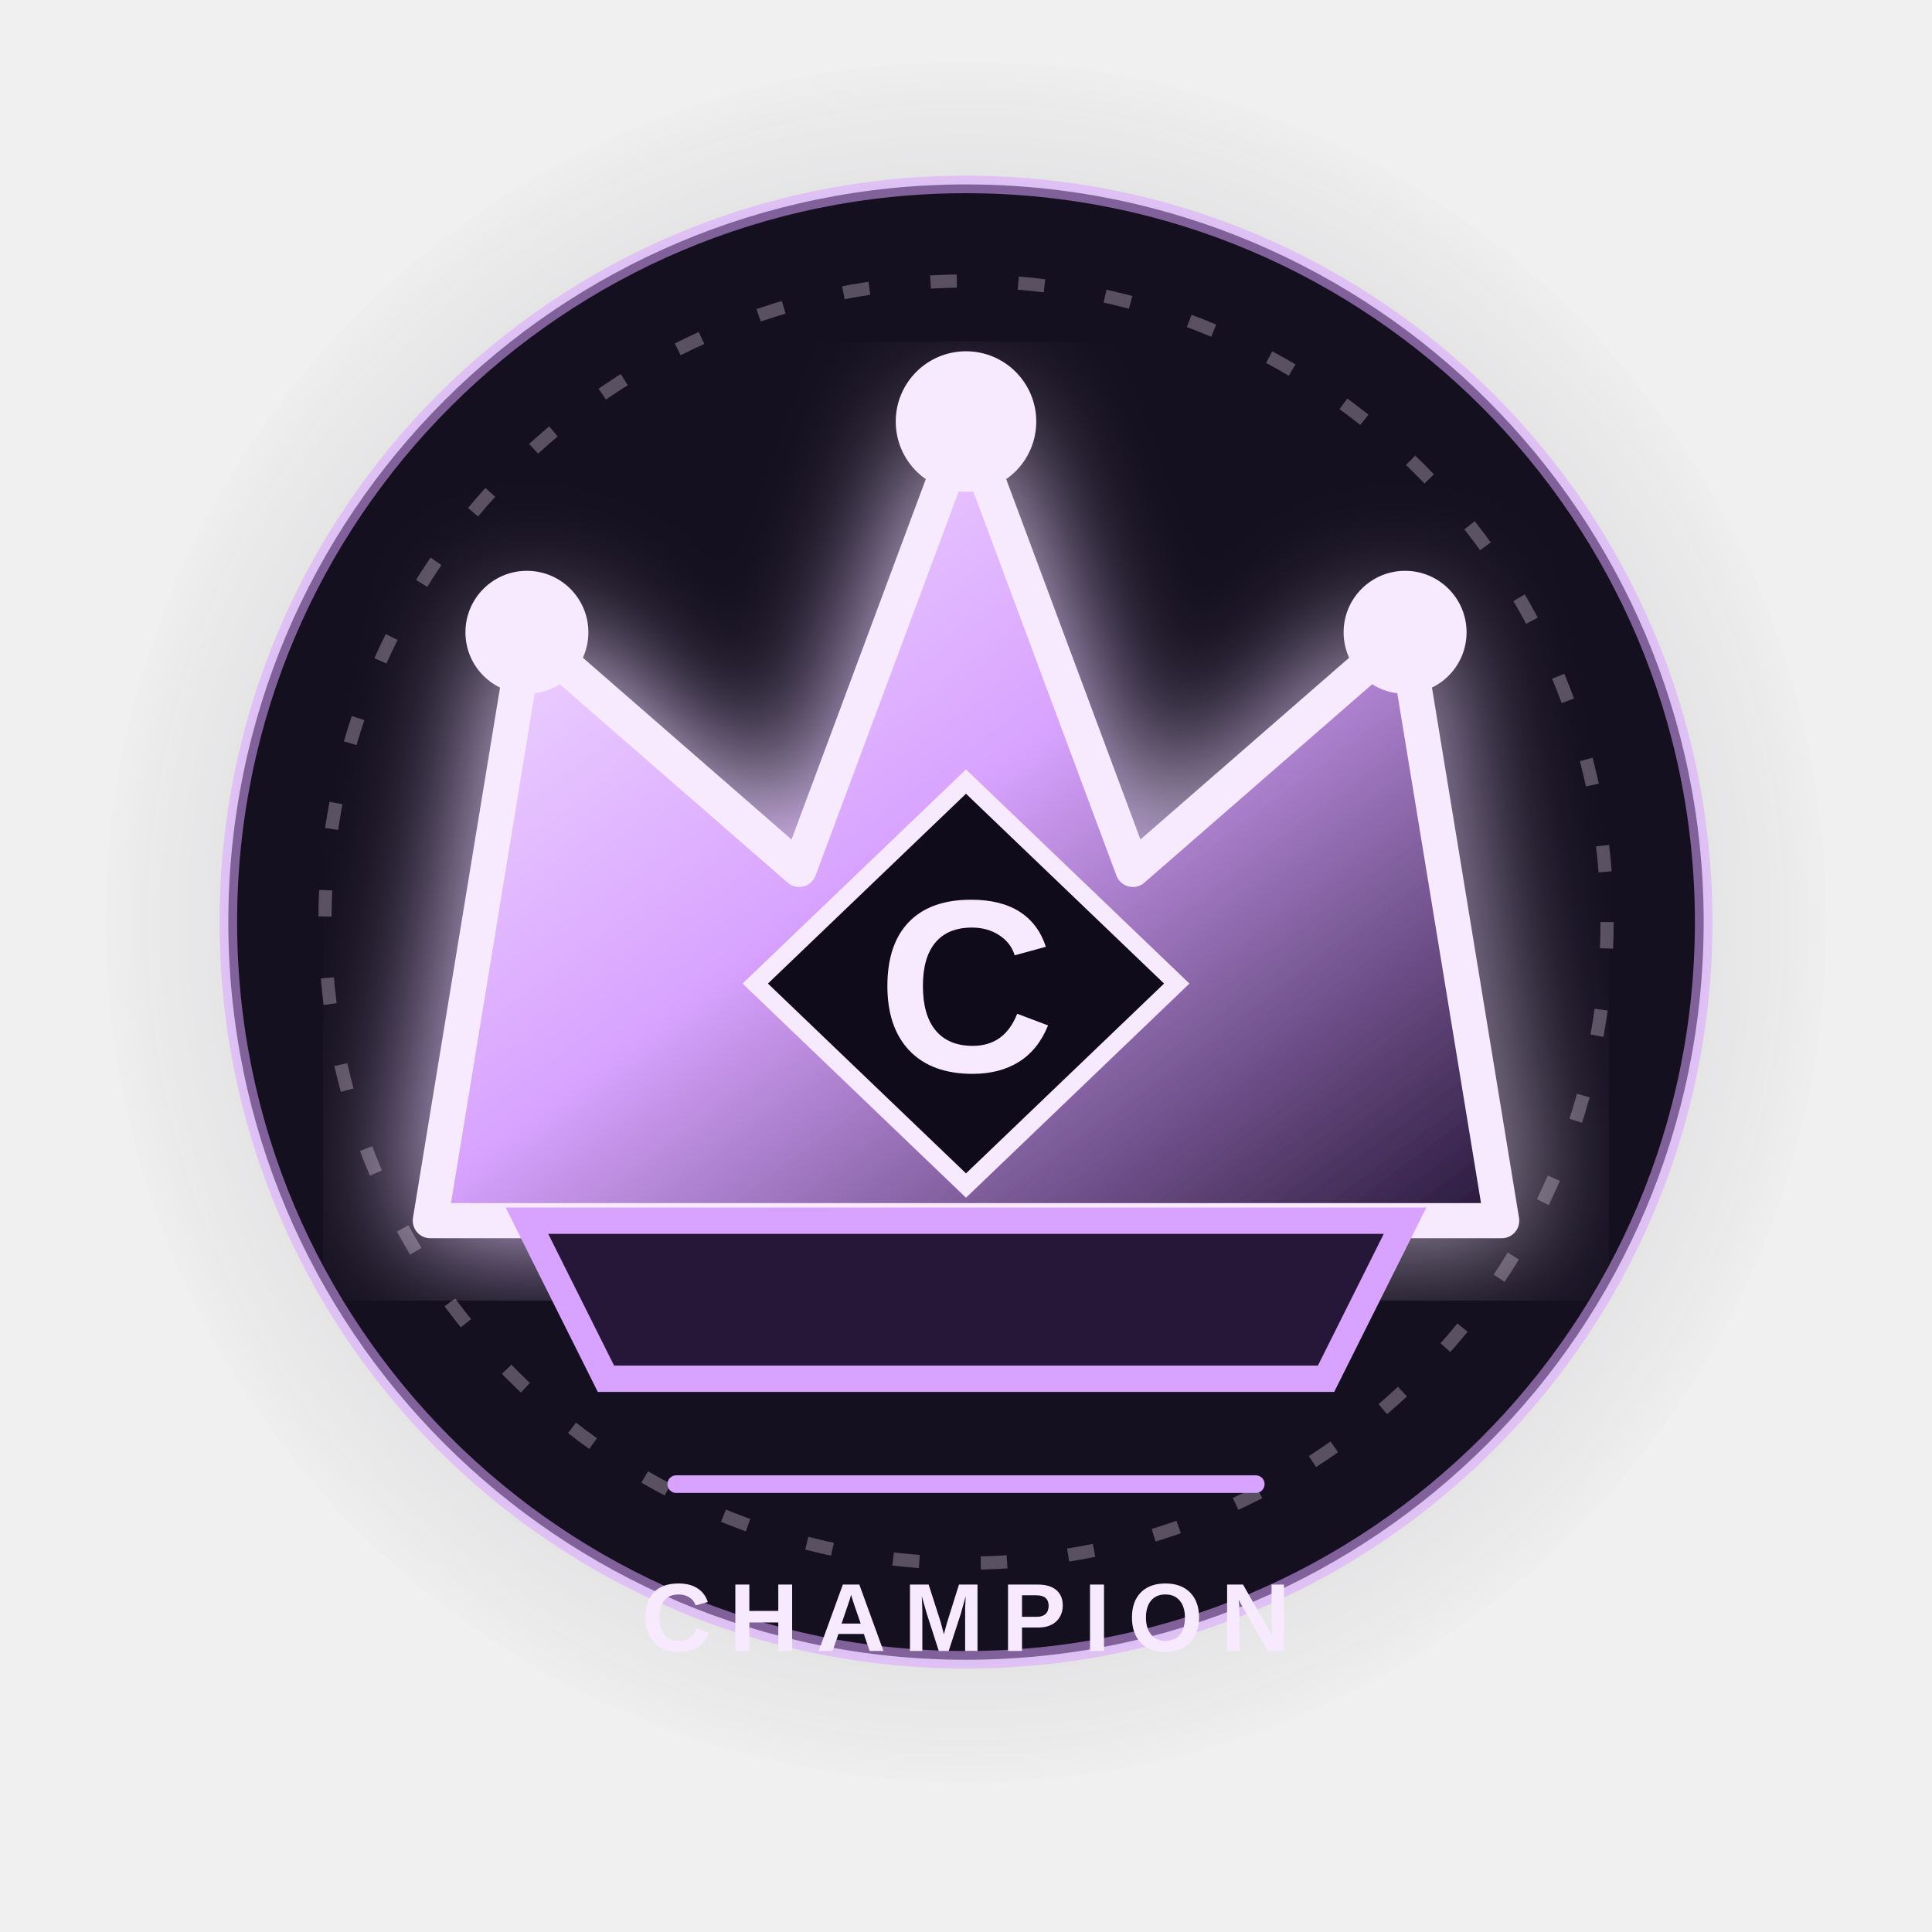
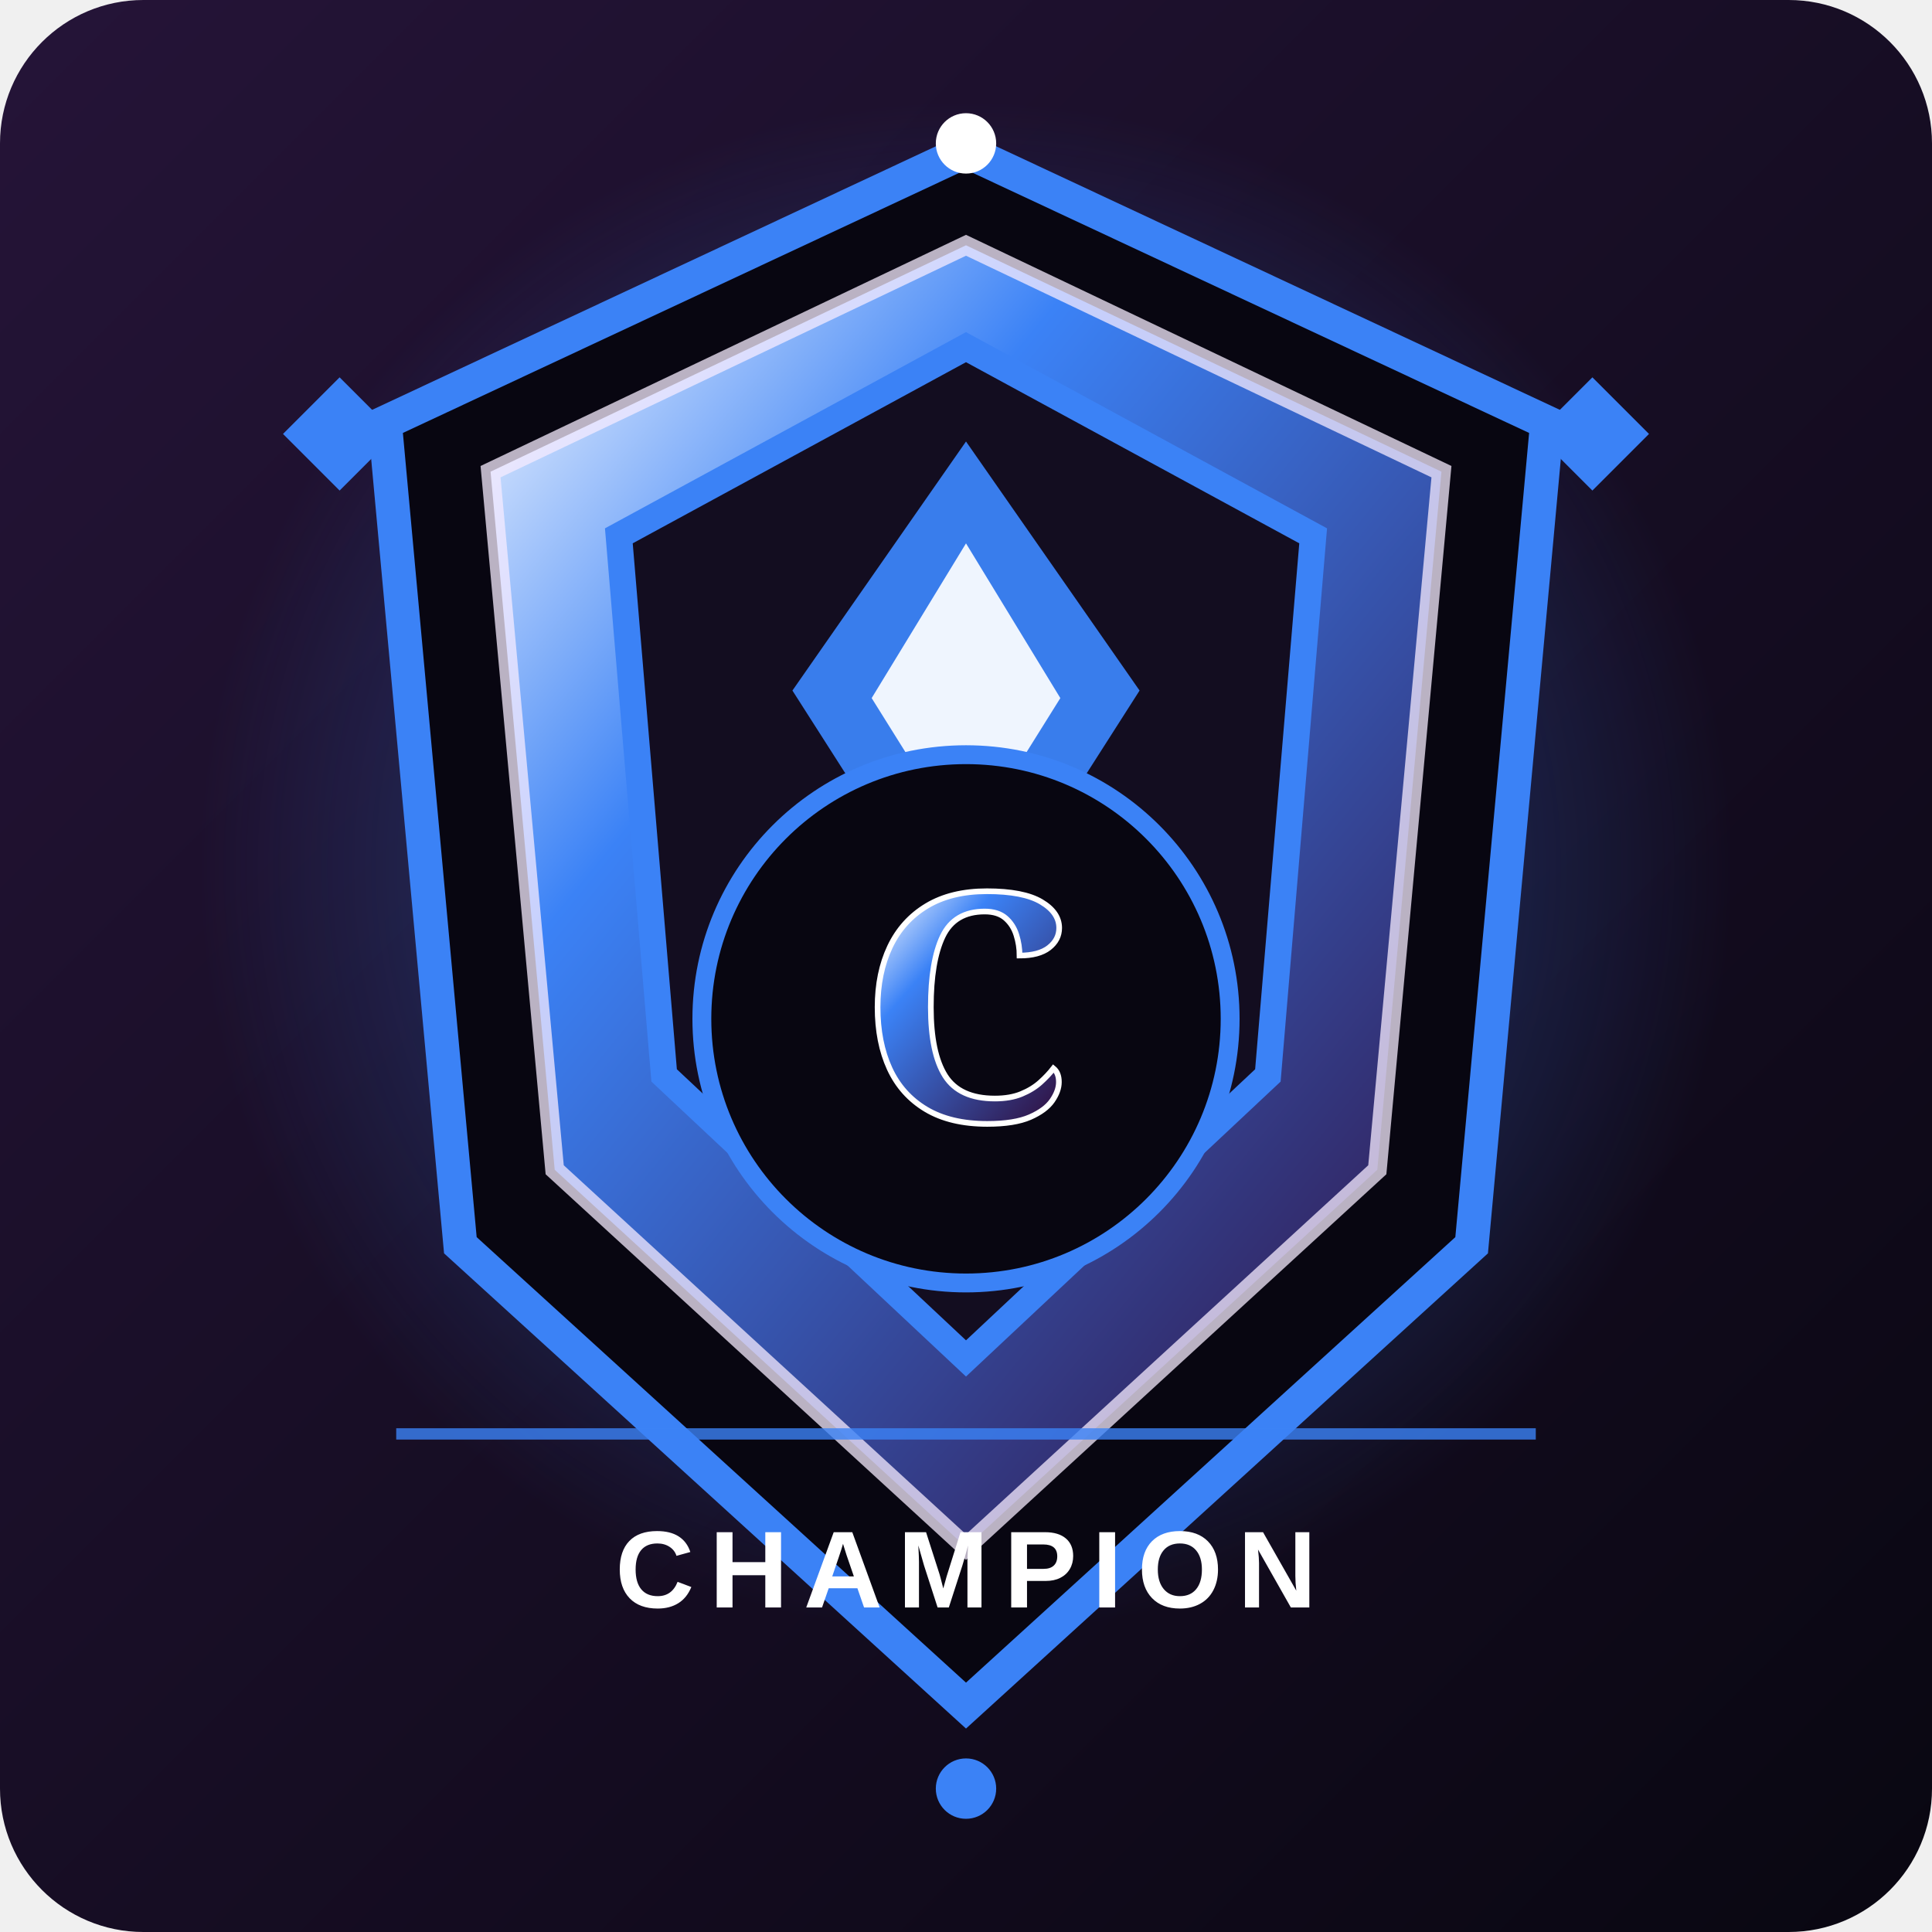
- <svg xmlns="http://www.w3.org/2000/svg" viewBox="0 0 220 220" role="img" aria-label="CHAMPION rank emblem">
+ <svg xmlns="http://www.w3.org/2000/svg" viewBox="0 0 512 512" role="img" aria-label="CHAMPION rank emblem">
  <defs>
-     <linearGradient id="metal" x1="0" y1="0" x2="1" y2="1">
-       <stop stop-color="#f7eaff" />
-       <stop offset=".48" stop-color="#d8a3ff" />
-       <stop offset="1" stop-color="#251637" />
+     <linearGradient id="bg" x1="0" y1="0" x2="1" y2="1">
+       <stop stop-color="#251438" />
+       <stop offset="1" stop-color="#090711" />
    </linearGradient>
-     <radialGradient id="bg">
-       <stop stop-color="#d8a3ff" stop-opacity=".38" />
-       <stop offset="1" stop-color="#100b1c" stop-opacity="0" />
+     <linearGradient id="metal" x1="0" y1="0" x2="0.9" y2="1">
+       <stop stop-color="#fff" />
+       <stop offset=".32" stop-color="#3b82f6" />
+       <stop offset="1" stop-color="#301447" />
+     </linearGradient>
+     <radialGradient id="glow">
+       <stop stop-color="#3b82f6" stop-opacity=".55" />
+       <stop offset="1" stop-color="#3b82f6" stop-opacity="0" />
    </radialGradient>
-     <filter id="glow">
-       <feGaussianBlur stdDeviation="7" result="b" />
-       <feMerge>
-         <feMergeNode in="b" />
-         <feMergeNode in="SourceGraphic" />
-       </feMerge>
+     <filter id="shadow">
+       <feGaussianBlur stdDeviation="9" />
    </filter>
  </defs>
-   <circle cx="110" cy="105" r="98" fill="url(#bg)" />
-   <circle cx="110" cy="105" r="84" fill="#151020" stroke="#d8a3ff" stroke-opacity=".55" stroke-width="2" />
-   <circle cx="110" cy="105" r="73" fill="none" stroke="#f7eaff" stroke-opacity=".3" stroke-width="1.5" stroke-dasharray="3 7" />
-   <path d="M49 139 60 72 91 99 110 48 129 99 160 72 171 139Z" fill="url(#metal)" stroke="#f7eaff" stroke-width="4" stroke-linejoin="round" filter="url(#glow)" />
-   <path d="M60 139h100l-9 18H69Z" fill="#261638" stroke="#d8a3ff" stroke-width="3" />
-   <circle cx="60" cy="72" r="7" fill="#f7eaff" />
-   <circle cx="110" cy="48" r="8" fill="#f7eaff" />
-   <circle cx="160" cy="72" r="7" fill="#f7eaff" />
-   <path d="M86 112 110 89 134 112 110 135Z" fill="#100b1b" stroke="#f7eaff" stroke-width="2" />
-   <text x="110" y="122" fill="#f7eaff" font-family="Arial,sans-serif" font-size="28" font-weight="900" text-anchor="middle">C</text>
-   <path d="M77 169h66" stroke="#d8a3ff" stroke-width="2" stroke-linecap="round" />
-   <text x="110" y="188" fill="#f7eaff" font-family="Arial,sans-serif" font-size="11" font-weight="800" letter-spacing="2" text-anchor="middle">CHAMPION</text>
+   <rect width="512" height="512" rx="38" fill="url(#bg)" />
+   <circle cx="256" cy="230" r="205" fill="url(#glow)" />
+   <path d="M256 40 410 112 390 330 256 452 122 330 102 112Z" fill="#080611" stroke="#3b82f6" stroke-width="9" />
+   <path d="M256 65 382 125 365 310 256 410 147 310 130 125Z" fill="url(#metal)" stroke="#f5eaff" stroke-opacity=".75" stroke-width="5" />
+   <path d="M256 92 348 142 336 285 256 360 176 285 164 142Z" fill="#130d20" stroke="#3b82f6" stroke-width="7" />
+   <path d="M256 117 302 183 256 255 210 183Z" fill="#3b82f6" opacity=".95" />
+   <path d="M256 144 281 185 256 225 231 185Z" fill="#fff" opacity=".92" />
+   <circle cx="256" cy="270" r="70" fill="#080611" stroke="#3b82f6" stroke-width="5" />
+   <text x="256" y="297" text-anchor="middle" font-family="Georgia,serif" font-size="84" font-weight="900" fill="url(#metal)" stroke="#fff" stroke-width="1.5">C</text>
+   <path d="M105 380H407" stroke="#3b82f6" stroke-width="3" opacity=".8" />
+   <text x="256" y="426" text-anchor="middle" font-family="Arial,sans-serif" font-size="29" font-weight="900" letter-spacing="4" fill="#fff">CHAMPION</text>
+   <path d="m90 100 15 15-15 15-15-15Zm332 0 15 15-15 15-15-15Z" fill="#3b82f6" />
+   <circle cx="256" cy="38" r="8" fill="#fff" />
+   <circle cx="256" cy="474" r="8" fill="#3b82f6" />
</svg>
